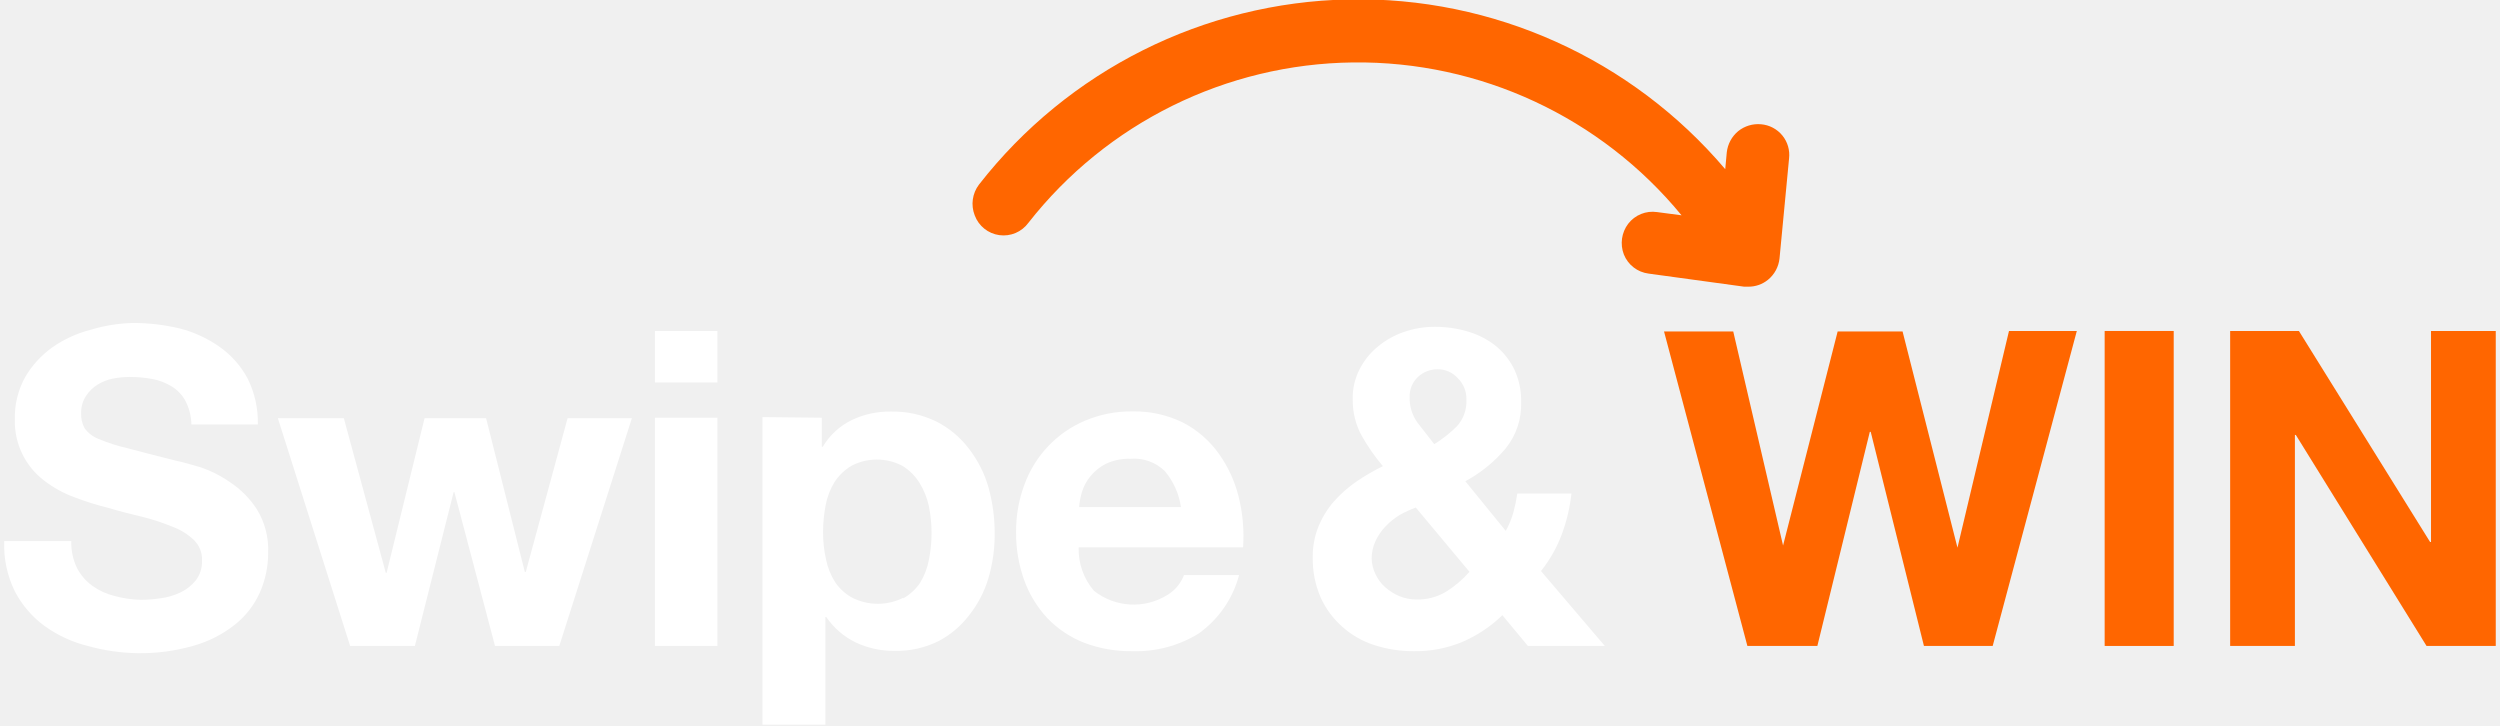
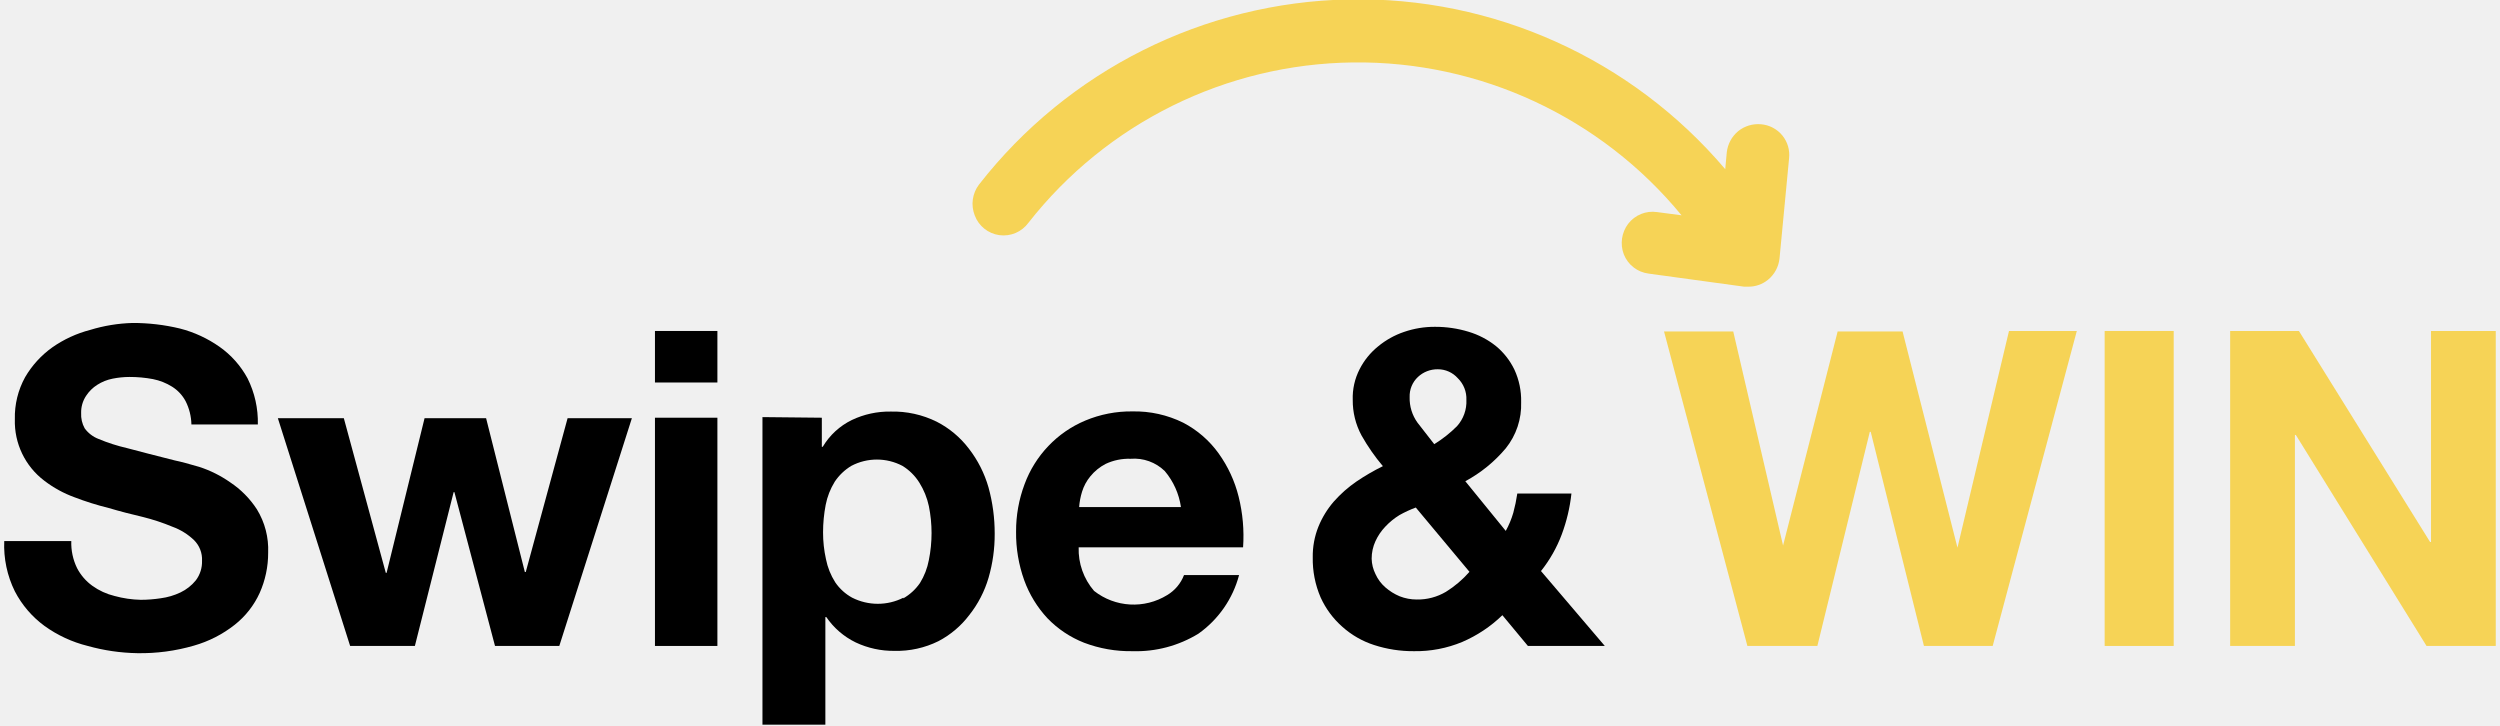
<svg xmlns="http://www.w3.org/2000/svg" width="162" height="47" viewBox="0 0 162 47.16">
  <defs>
-     <style>.cls-1{fill:#fff;}.cls-2{fill:#f60;}</style>
+     <style>.cls-1{fill:#000;}.cls-2{fill:#f6d356;}</style>
  </defs>
  <g id="Layer_2" data-name="Layer 2">
    <g id="Layer_1-2" data-name="Layer 1">
      <path class="cls-1" d="M4.73,36.93a3.29,3.29,0,0,0,1,1.16,4.14,4.14,0,0,0,1.44.66A7,7,0,0,0,8.88,39a8.56,8.56,0,0,0,1.29-.1,4.28,4.28,0,0,0,1.29-.38,2.88,2.88,0,0,0,1-.79,2,2,0,0,0,.4-1.27,1.76,1.76,0,0,0-.53-1.35,4,4,0,0,0-1.39-.86A13.51,13.51,0,0,0,9,33.61c-.73-.17-1.47-.36-2.21-.58a18.63,18.63,0,0,1-2.23-.7,7.34,7.34,0,0,1-1.95-1.07,4.83,4.83,0,0,1-1.92-4,5.38,5.38,0,0,1,.67-2.74,6.25,6.25,0,0,1,1.76-1.93,7.65,7.65,0,0,1,2.47-1.14A10.36,10.36,0,0,1,8.34,21a13,13,0,0,1,3.08.36A7.88,7.88,0,0,1,14,22.55a6,6,0,0,1,1.82,2.05,6.38,6.38,0,0,1,.67,3H12.17a3.5,3.5,0,0,0-.38-1.52,2.49,2.49,0,0,0-.88-.94,3.7,3.7,0,0,0-1.24-.49,8.13,8.13,0,0,0-1.53-.14,5.68,5.68,0,0,0-1.09.11,2.9,2.9,0,0,0-1,.4,2.39,2.39,0,0,0-.73.72A1.94,1.94,0,0,0,5,26.85a1.86,1.86,0,0,0,.23,1,2,2,0,0,0,.9.69A11.45,11.45,0,0,0,8,29.14c.79.21,1.82.48,3.1.8.39.08.91.22,1.59.42a7.58,7.58,0,0,1,2,1,6.08,6.08,0,0,1,1.74,1.76,5,5,0,0,1,.73,2.82,6.36,6.36,0,0,1-.55,2.61,5.57,5.57,0,0,1-1.62,2.07,7.67,7.67,0,0,1-2.66,1.36,12.42,12.42,0,0,1-3.68.49A12.77,12.77,0,0,1,5.43,42a8.15,8.15,0,0,1-2.81-1.3A6.5,6.5,0,0,1,.69,38.45,6.74,6.74,0,0,1,0,35.18H4.36A3.74,3.74,0,0,0,4.73,36.93Z" />
      <path class="cls-1" d="M31.91,42,29.27,32h-.05L26.7,42H22.49l-4.7-14.81h4.29l2.73,10.06h.05l2.47-10.06h4l2.52,10h.06l2.72-10h4.18L36.09,42Z" />
      <path class="cls-1" d="M42.31,24.87V21.52h4.06v3.35Zm4.06,2.29V42H42.31V27.16Z" />
      <path class="cls-1" d="M53.16,27.16v1.89h.06a4.49,4.49,0,0,1,1.89-1.74,5.68,5.68,0,0,1,2.52-.55,6.4,6.4,0,0,1,3,.66,6.14,6.14,0,0,1,2.09,1.75A7.46,7.46,0,0,1,64,31.7a11.22,11.22,0,0,1,.4,3,10.1,10.1,0,0,1-.4,2.87A7.13,7.13,0,0,1,62.74,40a6,6,0,0,1-2,1.69,6.11,6.11,0,0,1-2.85.63,5.75,5.75,0,0,1-2.53-.55,4.91,4.91,0,0,1-1.91-1.65h-.06v7H49.3v-20Zm5.29,11.75a3.32,3.32,0,0,0,1.09-1,4.35,4.35,0,0,0,.58-1.5,8.84,8.84,0,0,0,0-3.5,4.73,4.73,0,0,0-.62-1.53,3.37,3.37,0,0,0-1.1-1.09,3.57,3.57,0,0,0-3.32,0A3.41,3.41,0,0,0,54,31.32a4.5,4.5,0,0,0-.59,1.51,9.51,9.51,0,0,0-.17,1.78,8,8,0,0,0,.19,1.75,4.37,4.37,0,0,0,.6,1.5,3.17,3.17,0,0,0,1.1,1,3.69,3.69,0,0,0,3.34,0Z" />
      <path class="cls-1" d="M70.86,38.42a4.16,4.16,0,0,0,4.76.27,2.59,2.59,0,0,0,1.09-1.3h3.58a6.8,6.8,0,0,1-2.64,3.81,7.76,7.76,0,0,1-4.29,1.14,8.46,8.46,0,0,1-3.15-.55,6.73,6.73,0,0,1-2.38-1.59,7.27,7.27,0,0,1-1.51-2.47,9.05,9.05,0,0,1-.53-3.15,8.65,8.65,0,0,1,.55-3.09A7.19,7.19,0,0,1,67.89,29a7.1,7.1,0,0,1,2.39-1.65,7.66,7.66,0,0,1,3.08-.6,7.12,7.12,0,0,1,3.29.73,6.57,6.57,0,0,1,2.31,2,8.23,8.23,0,0,1,1.3,2.81,10.59,10.59,0,0,1,.29,3.3H69.86A4.13,4.13,0,0,0,70.86,38.42Zm4.6-7.79a2.85,2.85,0,0,0-2.22-.8,3.54,3.54,0,0,0-1.62.33,3.15,3.15,0,0,0-1,.81,2.92,2.92,0,0,0-.54,1,4.53,4.53,0,0,0-.19,1h6.62A4.66,4.66,0,0,0,75.46,30.63Z" />
      <path class="cls-1" d="M94.8,41.74a7.85,7.85,0,0,1-3.14.6,8.17,8.17,0,0,1-2.59-.4A5.72,5.72,0,0,1,87,40.75a5.63,5.63,0,0,1-1.41-1.91,6.28,6.28,0,0,1-.51-2.6,5.15,5.15,0,0,1,.37-2,5.88,5.88,0,0,1,1-1.63,8,8,0,0,1,1.47-1.3,14.31,14.31,0,0,1,1.72-1,12.9,12.9,0,0,1-1.39-2A4.78,4.78,0,0,1,87.68,26,4.06,4.06,0,0,1,88.13,24a4.57,4.57,0,0,1,1.19-1.47,5.33,5.33,0,0,1,1.7-.95,6.06,6.06,0,0,1,2-.33,7.38,7.38,0,0,1,2.19.32,5.3,5.3,0,0,1,1.78.93,4.54,4.54,0,0,1,1.2,1.53,4.76,4.76,0,0,1,.44,2.12,4.54,4.54,0,0,1-1,3A9,9,0,0,1,95,31.29l2.63,3.23a5.77,5.77,0,0,0,.49-1.18,10.67,10.67,0,0,0,.26-1.25h3.52a11,11,0,0,1-.63,2.66,8.76,8.76,0,0,1-1.35,2.38L104.07,42h-5l-1.66-2A8.66,8.66,0,0,1,94.8,41.74Zm-4.08-8.25a4.44,4.44,0,0,0-.92.75,3.48,3.48,0,0,0-.64.94,2.73,2.73,0,0,0-.25,1.15,2.38,2.38,0,0,0,.25,1,2.52,2.52,0,0,0,.64.86,3.4,3.4,0,0,0,.93.58,3,3,0,0,0,1.11.21,3.59,3.59,0,0,0,1.9-.5,6.83,6.83,0,0,0,1.53-1.3L91.78,33A7.55,7.55,0,0,0,90.72,33.49Zm3.79-8.9a1.73,1.73,0,0,0-1.3-.58,1.85,1.85,0,0,0-1.29.5,1.71,1.71,0,0,0-.54,1.31,2.71,2.71,0,0,0,.51,1.66c.35.46.71.92,1.09,1.4a8.13,8.13,0,0,0,1.48-1.17A2.39,2.39,0,0,0,95.07,26,1.86,1.86,0,0,0,94.51,24.59Z" />
      <path class="cls-2" d="M124.82,42l-3.46-13.92h-.06L117.89,42h-4.55l-5.42-20.45h4.5l3.24,13.92h0l3.55-13.92h4.22L127,35.61H127l3.35-14.09h4.41L129.29,42Z" />
      <path class="cls-2" d="M141.06,21.52V42h-4.49V21.52Z" />
      <path class="cls-2" d="M149.2,21.52l8.53,13.72h.06V21.52H162V42h-4.5L149,28.28h-.06V42h-4.21V21.52Z" />
      <path class="cls-2" d="M114.23,8.08a2.07,2.07,0,0,0-1.49.45A2.09,2.09,0,0,0,112,9.91L111.9,11a31.28,31.28,0,0,0-48.52,1,2.06,2.06,0,0,0-.28,2,2,2,0,0,0,3.49.49A27.23,27.23,0,0,1,109.06,14l-1.59-.21a2,2,0,0,0-1.88.76,2.07,2.07,0,0,0-.28,2,2,2,0,0,0,1.61,1.24l6.21.85.27,0a2,2,0,0,0,1.27-.44,2.07,2.07,0,0,0,.76-1.4l.62-6.49A2,2,0,0,0,114.23,8.08Z" />
    </g>
  </g>
</svg>
